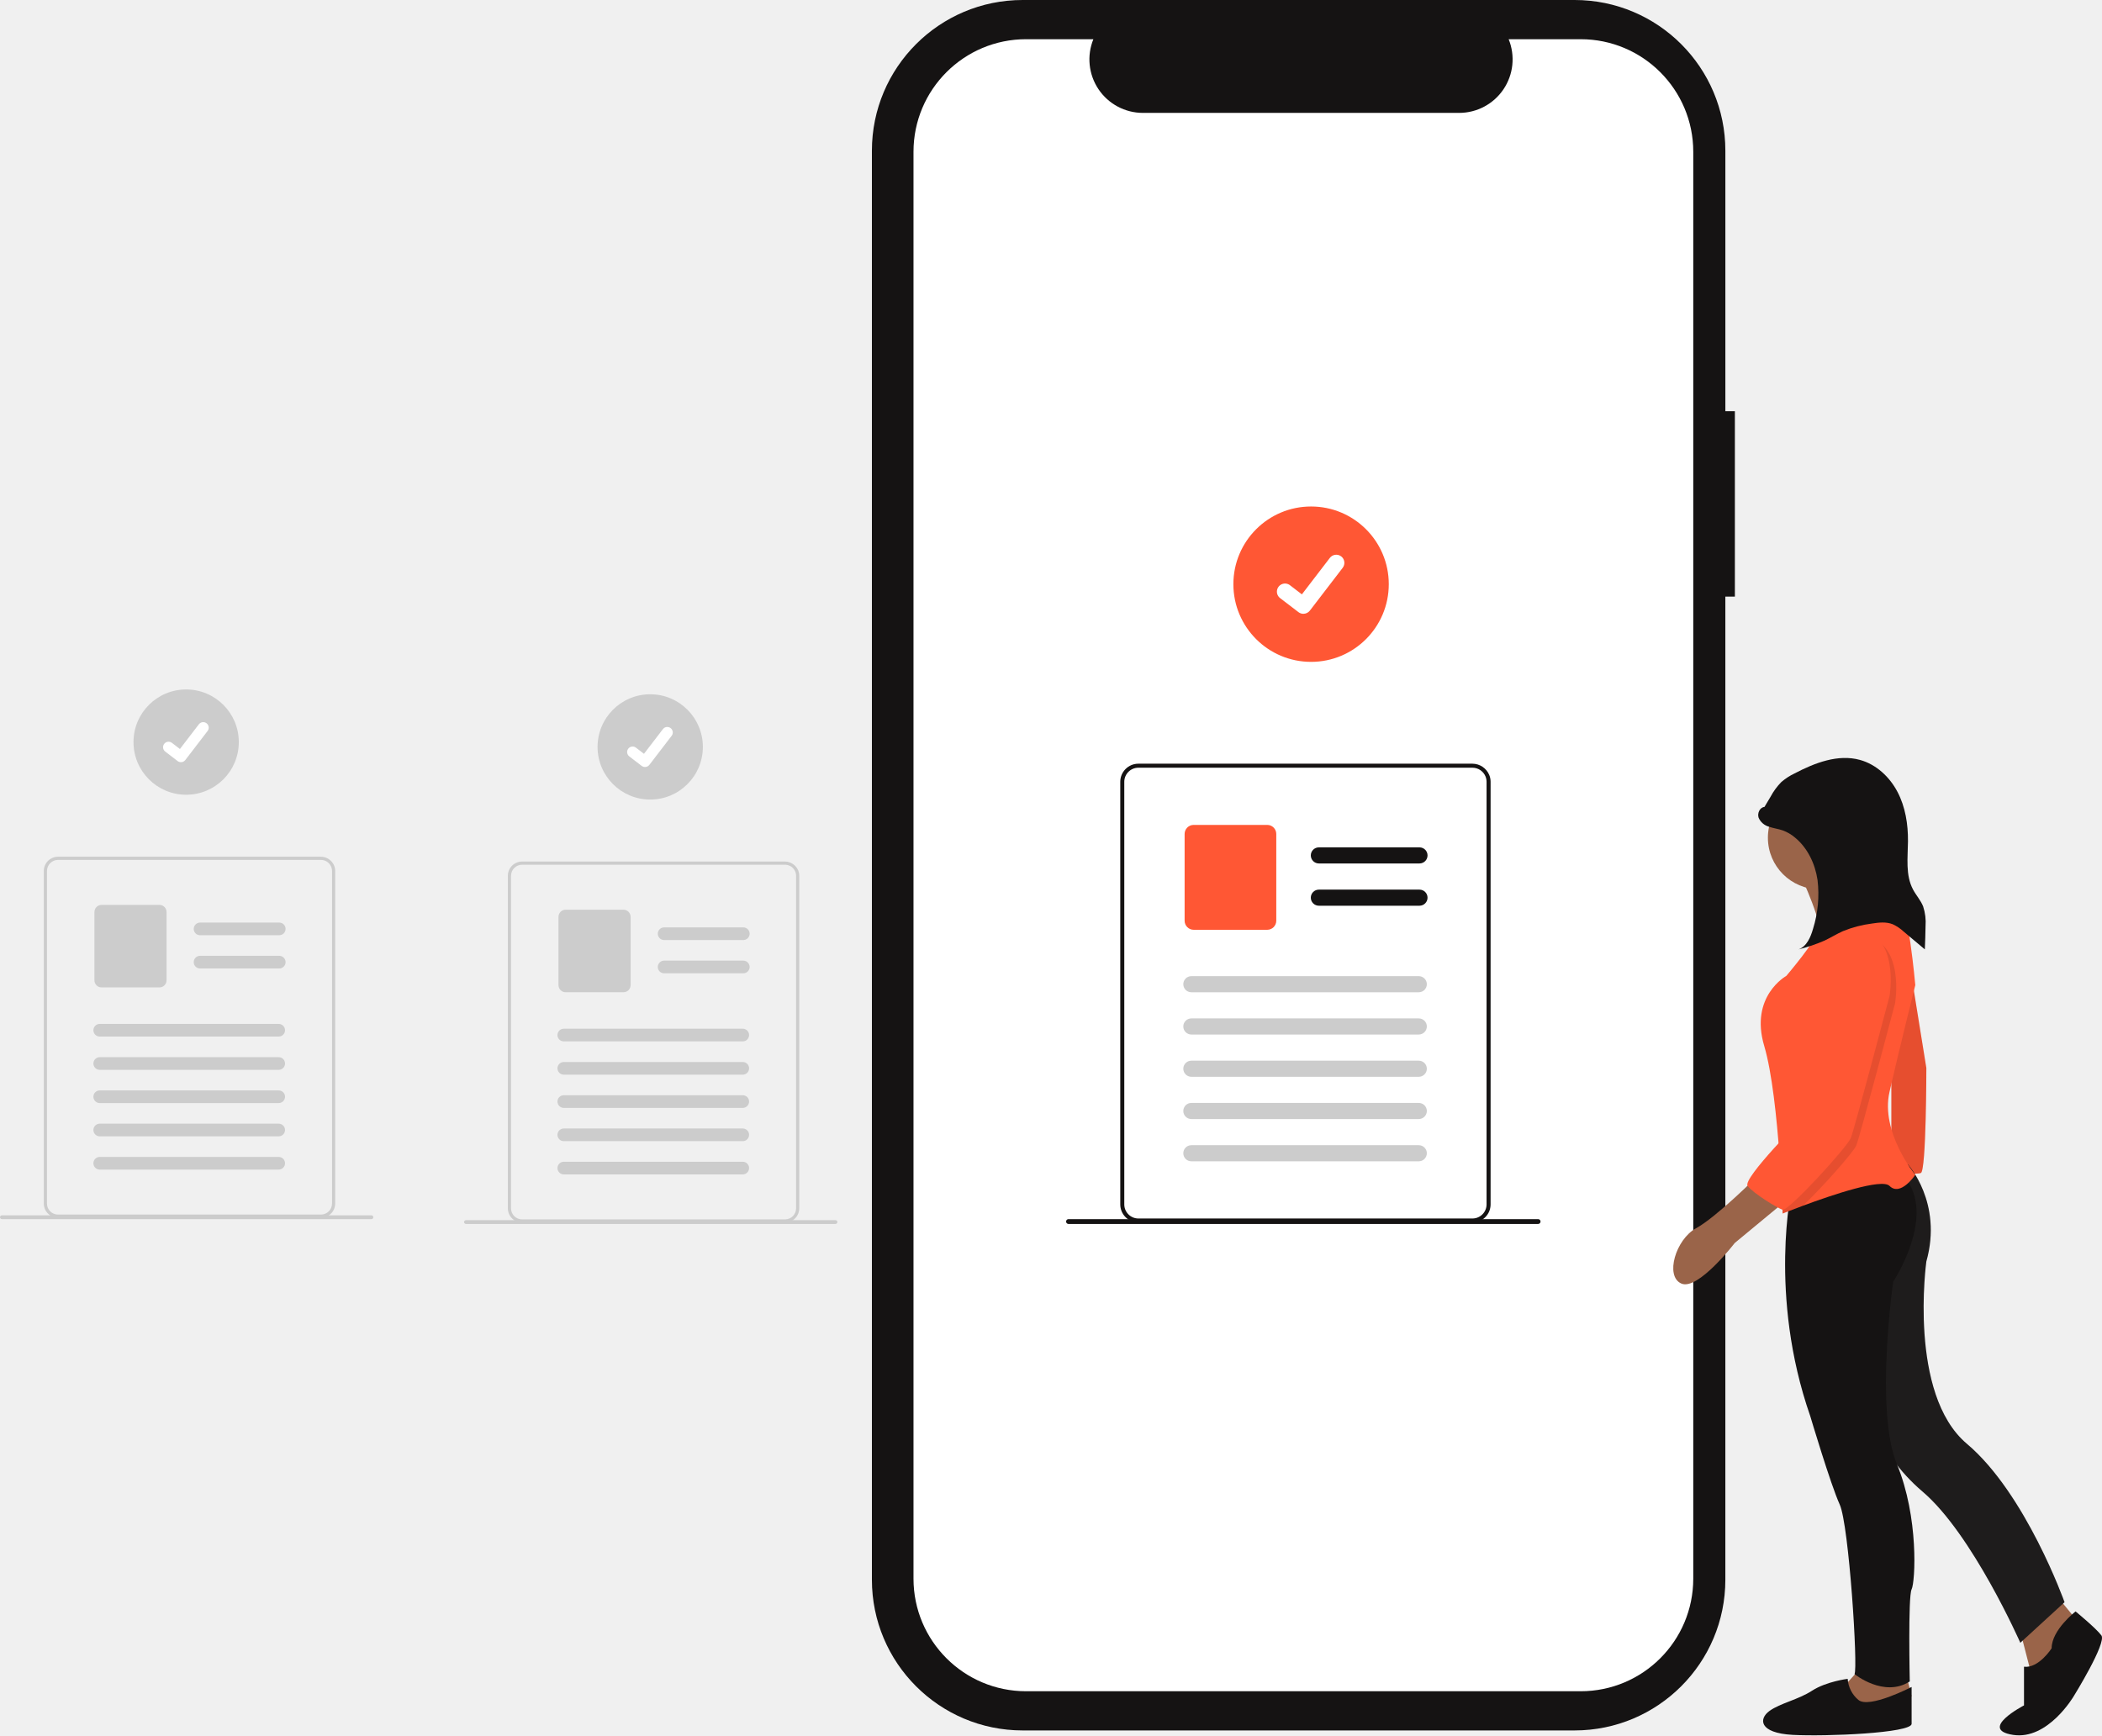
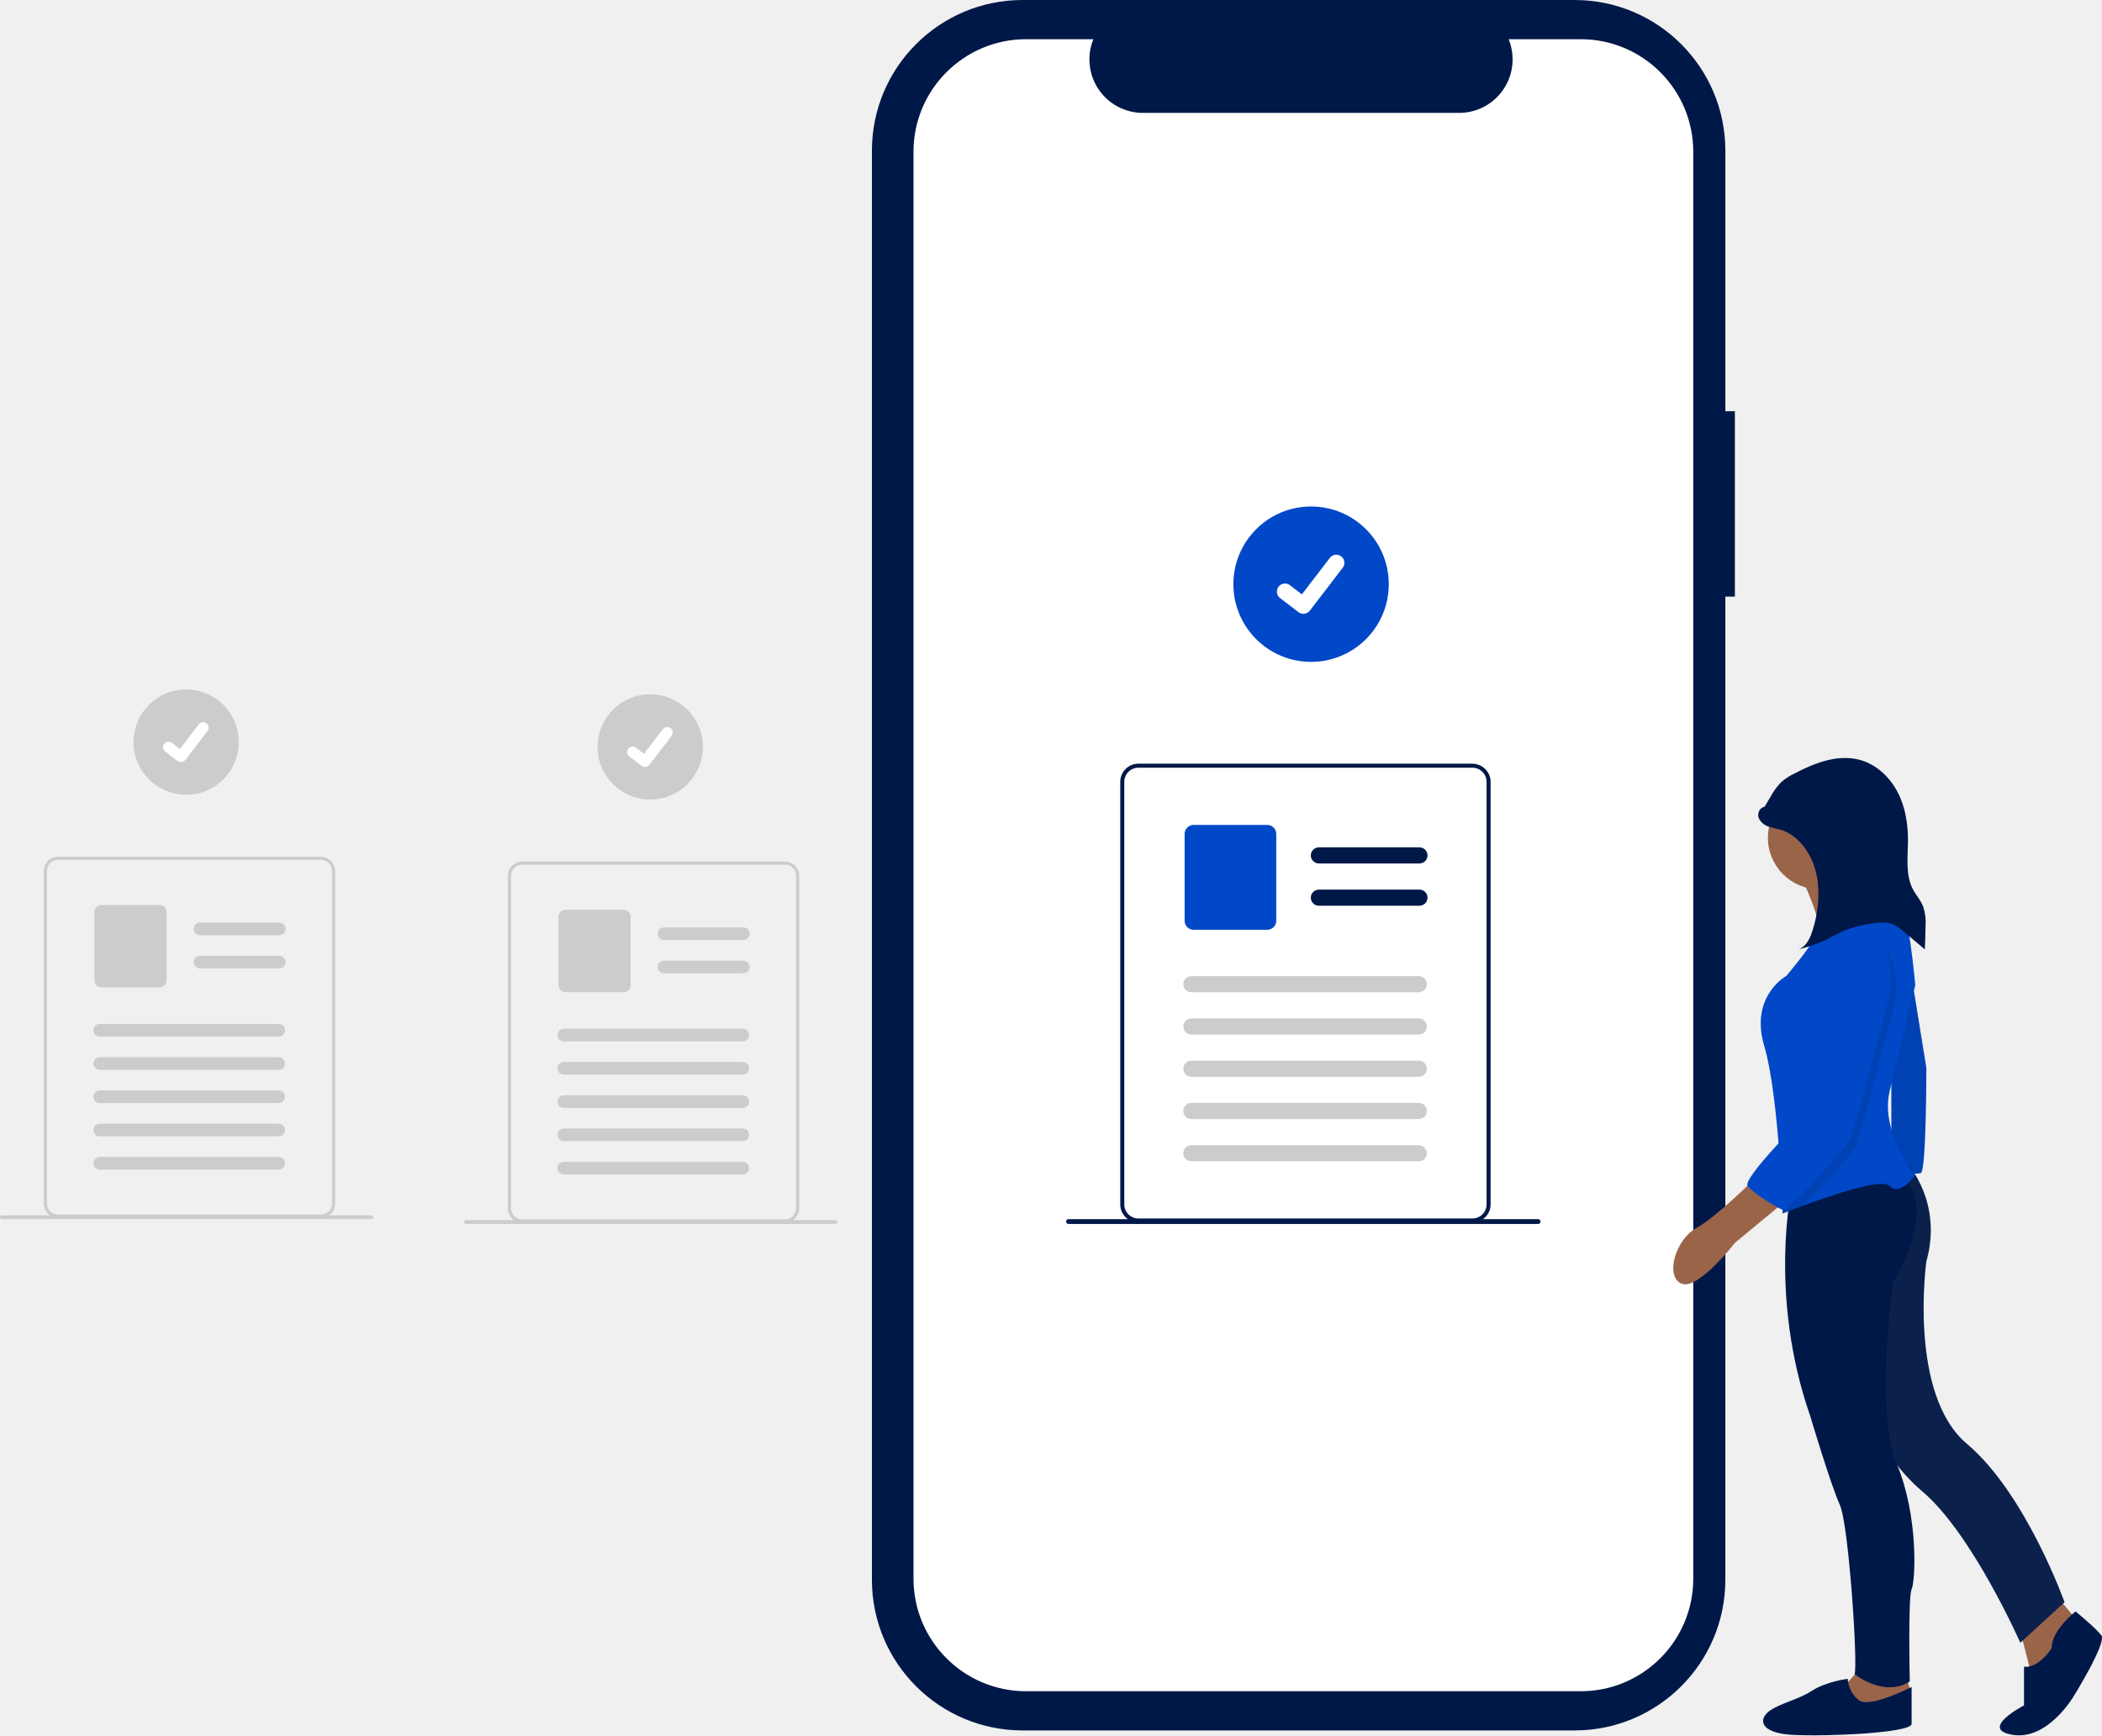
<svg xmlns="http://www.w3.org/2000/svg" width="800" height="660.552" viewBox="0 0 800 660.552">
  <g transform="translate(-489.636 -180.687)">
    <g transform="translate(821.473 180.687)">
-       <path d="M594.811,235.724h-3.622V136.578A57.378,57.378,0,0,0,533.81,79.2H323.748a57.378,57.378,0,0,0-57.378,57.378V680.505a57.378,57.378,0,0,0,57.378,57.378H533.806a57.378,57.378,0,0,0,57.378-57.378V306.3h3.627Z" transform="translate(-266.37 -79.2)" fill="#151313" />
+       <path d="M594.811,235.724h-3.622V136.578A57.378,57.378,0,0,0,533.81,79.2H323.748a57.378,57.378,0,0,0-57.378,57.378V680.505a57.378,57.378,0,0,0,57.378,57.378H533.806a57.378,57.378,0,0,0,57.378-57.378V306.3h3.627Z" transform="translate(-266.37 -79.2)" fill="#001848" />
      <path d="M537.78,95.686H510.362a20.359,20.359,0,0,1-18.85,28.048H371.164a20.359,20.359,0,0,1-18.851-28.048H326.707a42.852,42.852,0,0,0-42.852,42.852V681.674a42.852,42.852,0,0,0,42.852,42.852H537.772a42.852,42.852,0,0,0,42.851-42.851V138.539a42.852,42.852,0,0,0-42.845-42.852Z" transform="translate(-268.023 -80.762)" fill="#fff" />
    </g>
-     <path d="M532.879,426.451a6.966,6.966,0,0,0-6.37-4.262H399.355a6.9,6.9,0,0,0-6.893,6.893V589.943a6.9,6.9,0,0,0,6.893,6.893H526.513a6.9,6.9,0,0,0,6.893-6.893V429.081a6.768,6.768,0,0,0-.522-2.631Zm-1.008,163.492a5.369,5.369,0,0,1-5.362,5.362H399.355a5.363,5.363,0,0,1-5.362-5.36V429.082a5.369,5.369,0,0,1,5.362-5.362H526.513a5.389,5.389,0,0,1,4.977,3.373,5.969,5.969,0,0,1,.2.6,5.318,5.318,0,0,1,.183,1.384Z" transform="translate(523.536 49.193)" fill="#151313" />
-     <path d="M512.943,463.066h-38.3a3.064,3.064,0,1,1,0-6.128h38.3a3.064,3.064,0,0,1,0,6.128Z" transform="translate(516.937 46.294)" fill="#151313" />
-     <path d="M512.943,480.616h-38.3a3.064,3.064,0,1,1,0-6.128h38.3a3.064,3.064,0,0,1,0,6.128Z" transform="translate(516.937 44.83)" fill="#151313" />
-     <path d="M450.62,487.534h-27.99a3.451,3.451,0,0,1-3.447-3.447v-33.03a3.451,3.451,0,0,1,3.447-3.447h27.99a3.451,3.451,0,0,1,3.447,3.447v33.03a3.451,3.451,0,0,1-3.447,3.447Z" transform="translate(521.307 47.072)" fill="#ff5734" />
+     <path d="M532.879,426.451a6.966,6.966,0,0,0-6.37-4.262H399.355a6.9,6.9,0,0,0-6.893,6.893V589.943a6.9,6.9,0,0,0,6.893,6.893H526.513a6.9,6.9,0,0,0,6.893-6.893V429.081a6.768,6.768,0,0,0-.522-2.631Zm-1.008,163.492a5.369,5.369,0,0,1-5.362,5.362H399.355a5.363,5.363,0,0,1-5.362-5.36V429.082a5.369,5.369,0,0,1,5.362-5.362H526.513a5.389,5.389,0,0,1,4.977,3.373,5.969,5.969,0,0,1,.2.6,5.318,5.318,0,0,1,.183,1.384Z" transform="translate(523.536 49.193)" fill="#001848" />
+     <path d="M512.943,463.066h-38.3a3.064,3.064,0,1,1,0-6.128h38.3a3.064,3.064,0,0,1,0,6.128Z" transform="translate(516.937 46.294)" fill="#001848" />
+     <path d="M512.943,480.616h-38.3a3.064,3.064,0,1,1,0-6.128h38.3a3.064,3.064,0,0,1,0,6.128Z" transform="translate(516.937 44.83)" fill="#001848" />
+     <path d="M450.62,487.534h-27.99a3.451,3.451,0,0,1-3.447-3.447v-33.03a3.451,3.451,0,0,1,3.447-3.447h27.99a3.451,3.451,0,0,1,3.447,3.447v33.03a3.451,3.451,0,0,1-3.447,3.447Z" transform="translate(521.307 47.072)" fill="#0048c8" />
    <path d="M508.261,516.552H421.7a3.064,3.064,0,0,1,0-6.128h86.559a3.064,3.064,0,1,1,0,6.128Z" transform="translate(521.353 41.833)" fill="#ccc" />
    <path d="M508.261,534.1H421.7a3.064,3.064,0,0,1,0-6.128h86.559a3.064,3.064,0,0,1,0,6.128Z" transform="translate(521.353 40.369)" fill="#ccc" />
    <path d="M508.261,551.652H421.7a3.064,3.064,0,0,1,0-6.128h86.559a3.064,3.064,0,1,1,0,6.128Z" transform="translate(521.353 38.905)" fill="#ccc" />
    <path d="M508.261,569.2H421.7a3.064,3.064,0,0,1,0-6.128h86.559a3.064,3.064,0,1,1,0,6.128Z" transform="translate(521.353 37.441)" fill="#ccc" />
    <path d="M508.261,586.752H421.7a3.064,3.064,0,0,1,0-6.128h86.559a3.064,3.064,0,1,1,0,6.128Z" transform="translate(521.353 35.977)" fill="#ccc" />
-     <circle cx="29.571" cy="29.571" r="29.571" transform="translate(959.048 373.481)" fill="#ff5734" />
+     <circle cx="29.571" cy="29.571" r="29.571" transform="translate(959.048 373.481)" fill="#0048c8" />
    <path d="M467.584,357.9a3.067,3.067,0,0,1-1.845-.613l-.033-.025-6.95-5.316a3.088,3.088,0,1,1,3.758-4.9l4.5,3.452,10.637-13.877a3.087,3.087,0,0,1,4.328-.572h0l-.066.092.068-.092a3.091,3.091,0,0,1,.571,4.329l-12.511,16.315a3.089,3.089,0,0,1-2.456,1.2Z" transform="translate(518.107 56.431)" fill="#fff" />
-     <path d="M370.919,613.161H549.654a.917.917,0,0,0,0-1.833H370.919a.917.917,0,1,0,0,1.833Z" transform="translate(525.41 33.416)" fill="#151313" />
+     <path d="M370.919,613.161H549.654a.917.917,0,0,0,0-1.833H370.919a.917.917,0,1,0,0,1.833Z" transform="translate(525.41 33.416)" fill="#001848" />
    <g transform="translate(489.636 443.125)">
      <circle cx="20.038" cy="20.038" r="20.038" transform="translate(50.81)" fill="#ccc" />
      <path d="M256.508,317.994a2.079,2.079,0,0,1-1.25-.415l-.022-.017-4.709-3.606a2.092,2.092,0,1,1,2.545-3.322l3.05,2.34,7.208-9.4a2.092,2.092,0,0,1,2.933-.387h0l-.045.06.046-.06a2.094,2.094,0,0,1,.387,2.933l-8.478,11.058a2.093,2.093,0,0,1-1.665.817Z" transform="translate(-187.645 -290.312)" fill="#fff" />
      <path d="M310.674,362a5.483,5.483,0,0,0-5.012-3.354H205.607a5.426,5.426,0,0,0-5.423,5.423V490.641a5.426,5.426,0,0,0,5.423,5.423H305.662a5.431,5.431,0,0,0,5.423-5.423V364.066A5.325,5.325,0,0,0,310.674,362Zm-.793,128.645a4.225,4.225,0,0,1-4.216,4.216H205.607a4.216,4.216,0,0,1-4.216-4.216h0V364.066a4.225,4.225,0,0,1,4.216-4.216H305.662a4.24,4.24,0,0,1,3.917,2.658,4.685,4.685,0,0,1,.159.476,4.179,4.179,0,0,1,.145,1.089Z" transform="translate(-183.515 -294.974)" fill="#ccc" />
      <path d="M294.984,390.808H264.847a2.411,2.411,0,1,1,0-4.822h30.137a2.411,2.411,0,1,1,0,4.822Z" transform="translate(-188.707 -297.254)" fill="#ccc" />
      <path d="M294.984,404.618H264.847a2.411,2.411,0,1,1,0-4.822h30.137a2.411,2.411,0,1,1,0,4.822Z" transform="translate(-188.707 -298.406)" fill="#ccc" />
      <path d="M245.944,410.061H223.92a2.715,2.715,0,0,1-2.712-2.712v-25.99a2.715,2.715,0,0,1,2.712-2.712h22.024a2.716,2.716,0,0,1,2.712,2.712v25.99a2.715,2.715,0,0,1-2.712,2.712Z" transform="translate(-185.268 -296.642)" fill="#ccc" />
      <path d="M291.3,432.894H223.191a2.411,2.411,0,0,1,0-4.822H291.3a2.411,2.411,0,1,1,0,4.822Z" transform="translate(-185.233 -300.765)" fill="#ccc" />
      <path d="M291.3,446.708H223.191a2.411,2.411,0,0,1,0-4.822H291.3a2.411,2.411,0,1,1,0,4.822Z" transform="translate(-185.233 -301.917)" fill="#ccc" />
      <path d="M291.3,460.513H223.191a2.411,2.411,0,0,1,0-4.822H291.3a2.411,2.411,0,1,1,0,4.822Z" transform="translate(-185.233 -303.069)" fill="#ccc" />
      <path d="M291.3,474.326H223.191a2.411,2.411,0,0,1,0-4.822H291.3a2.411,2.411,0,1,1,0,4.822Z" transform="translate(-185.233 -304.221)" fill="#ccc" />
      <path d="M291.3,488.132H223.191a2.411,2.411,0,0,1,0-4.822H291.3a2.411,2.411,0,1,1,0,4.822Z" transform="translate(-185.233 -305.372)" fill="#ccc" />
      <path d="M182.723,509.015H323.359a.721.721,0,0,0,0-1.443H182.723a.721.721,0,0,0-.008,1.443Z" transform="translate(-181.998 -307.396)" fill="#ccc" />
    </g>
    <g transform="translate(666.252 444.959)">
      <circle cx="20.038" cy="20.038" r="20.038" transform="translate(50.81)" fill="#ccc" />
      <path d="M676.508,317.994a2.079,2.079,0,0,1-1.25-.415l-.022-.017-4.709-3.606a2.092,2.092,0,1,1,2.545-3.322l3.05,2.34,7.208-9.4a2.092,2.092,0,0,1,2.933-.387h0l-.045.06.046-.06a2.094,2.094,0,0,1,.387,2.933l-8.478,11.058a2.092,2.092,0,0,1-1.664.817Z" transform="translate(-607.645 -290.312)" fill="#fff" />
      <path d="M730.674,362a5.483,5.483,0,0,0-5.012-3.354H625.607a5.426,5.426,0,0,0-5.424,5.423V490.641a5.426,5.426,0,0,0,5.424,5.423H725.662a5.431,5.431,0,0,0,5.423-5.423V364.066a5.323,5.323,0,0,0-.411-2.07Zm-.793,128.645a4.225,4.225,0,0,1-4.216,4.216H625.607a4.216,4.216,0,0,1-4.216-4.216h0V364.066a4.225,4.225,0,0,1,4.216-4.216H725.663a4.24,4.24,0,0,1,3.917,2.658,4.675,4.675,0,0,1,.159.476,4.174,4.174,0,0,1,.145,1.089Z" transform="translate(-603.515 -294.974)" fill="#ccc" />
      <path d="M714.984,390.808H684.847a2.411,2.411,0,0,1,0-4.822h30.137a2.411,2.411,0,0,1,0,4.822Z" transform="translate(-608.707 -297.254)" fill="#ccc" />
      <path d="M714.984,404.618H684.847a2.411,2.411,0,0,1,0-4.822h30.136a2.411,2.411,0,0,1,0,4.822Z" transform="translate(-608.707 -298.406)" fill="#ccc" />
      <path d="M665.944,410.061H643.92a2.715,2.715,0,0,1-2.712-2.712v-25.99a2.715,2.715,0,0,1,2.712-2.712h22.024a2.716,2.716,0,0,1,2.712,2.712v25.99A2.715,2.715,0,0,1,665.944,410.061Z" transform="translate(-605.268 -296.642)" fill="#ccc" />
      <path d="M711.3,432.894H643.191a2.411,2.411,0,0,1,0-4.822H711.3a2.411,2.411,0,0,1,0,4.822Z" transform="translate(-605.233 -300.765)" fill="#ccc" />
      <path d="M711.3,446.708H643.191a2.411,2.411,0,0,1,0-4.822H711.3a2.411,2.411,0,0,1,0,4.822Z" transform="translate(-605.233 -301.917)" fill="#ccc" />
      <path d="M711.3,460.513H643.191a2.411,2.411,0,0,1,0-4.822H711.3a2.411,2.411,0,0,1,0,4.822Z" transform="translate(-605.233 -303.069)" fill="#ccc" />
      <path d="M711.3,474.326H643.191a2.411,2.411,0,0,1,0-4.822H711.3a2.411,2.411,0,0,1,0,4.822Z" transform="translate(-605.233 -304.221)" fill="#ccc" />
      <path d="M711.3,488.132H643.191a2.411,2.411,0,0,1,0-4.822H711.3a2.411,2.411,0,0,1,0,4.822Z" transform="translate(-605.233 -305.372)" fill="#ccc" />
      <path d="M602.723,509.015H743.359a.721.721,0,0,0,0-1.443H602.723a.721.721,0,0,0-.008,1.443Z" transform="translate(-601.998 -307.396)" fill="#ccc" />
    </g>
    <g transform="translate(1126.458 469.202)">
      <path d="M748.5,331.22s8.765,18.582,7.363,24.192a15.357,15.357,0,0,0,1.052,10.167l16.128-.7L788.119,350.5s-22.789-15.775-21.387-23.491S748.5,331.22,748.5,331.22Z" transform="translate(-699.856 -286.132)" fill="#9a6449" />
-       <path d="M803.811,376.12l7.012,43.476s0,39.268-2.1,39.969-11.219,0-11.219,0V415.389l2.805-38.567Z" transform="translate(-714.496 -301.582)" fill="#ff5734" />
+       <path d="M803.811,376.12l7.012,43.476s0,39.268-2.1,39.969-11.219,0-11.219,0V415.389l2.805-38.567Z" transform="translate(-714.496 -301.582)" fill="#0048c8" />
      <path d="M803.811,376.12l7.012,43.476s0,39.268-2.1,39.969-11.219,0-11.219,0V415.389l2.805-38.567Z" transform="translate(-714.496 -301.582)" opacity="0.1" />
      <path d="M706,635.025l5.61,21.738,8.414-6.311,7.713-17.53L717.921,621Z" transform="translate(-574.613 -305.243)" fill="#9a6449" />
-       <path d="M885.212,733.12s-9.115,7.012-9.115,14.025c0,0-4.908,7.713-10.518,7.012v14.726S848.048,778,861.371,780.1s23.14-14.726,23.14-14.726,12.622-20.335,10.518-23.14S885.212,733.12,885.212,733.12Z" transform="translate(-732.087 -408.247)" fill="#151313" />
-       <path d="M798.381,490.312s13.377,14.534,7.065,36.971c0,0-7.012,50.488,15.427,69.42s37.164,60.3,37.164,60.3l-16.829,15.427s-18.231-41.372-37.164-57.5-21.036-34.36-21.036-34.36V516.768L779.5,490.12Z" transform="translate(-709.118 -335.643)" fill="#151313" />
+       <path d="M885.212,733.12s-9.115,7.012-9.115,14.025c0,0-4.908,7.713-10.518,7.012v14.726S848.048,778,861.371,780.1s23.14-14.726,23.14-14.726,12.622-20.335,10.518-23.14S885.212,733.12,885.212,733.12Z" transform="translate(-732.087 -408.247)" fill="#001848" />
+       <path d="M798.381,490.312s13.377,14.534,7.065,36.971c0,0-7.012,50.488,15.427,69.42s37.164,60.3,37.164,60.3l-16.829,15.427s-18.231-41.372-37.164-57.5-21.036-34.36-21.036-34.36V516.768L779.5,490.12Z" transform="translate(-709.118 -335.643)" fill="#001848" />
      <path d="M798.381,490.312s13.377,14.534,7.065,36.971c0,0-7.012,50.488,15.427,69.42s37.164,60.3,37.164,60.3l-16.829,15.427s-18.231-41.372-37.164-57.5-21.036-34.36-21.036-34.36V516.768L779.5,490.12Z" transform="translate(-709.118 -335.643)" fill="#6f6f6f" opacity="0.1" />
      <path d="M618.012,664,611,671.713l2.805,6.311,8.415,2.805,14.726-5.61-2.1-8.415Z" transform="translate(-546.228 -318.09)" fill="#9a6449" />
-       <path d="M784.415,772.8s-16.225,8.415-20.282,4.909a11.377,11.377,0,0,1-4.045-8.007s-8.124,1-13.532,4.5-12.065,4.722-16.225,7.713-4.056,8.414,8.789,9.115,45.3-.7,45.3-4.208Z" transform="translate(-693.698 -419.178)" fill="#151313" />
-       <path d="M742.407,501.327S733.291,542,749.418,588.28c0,0,7.713,25.947,11.219,33.658s7.013,62.408,5.612,64.512c0,0,11.219,9.115,21.036,2.8,0,0-.7-32.256.7-35.06s2.805-27.348-5.61-47.683-1.4-69.42-1.4-69.42,16.823-25.245,4.2-39.972Z" transform="translate(-697.269 -337.734)" fill="#151313" />
+       <path d="M784.415,772.8s-16.225,8.415-20.282,4.909a11.377,11.377,0,0,1-4.045-8.007s-8.124,1-13.532,4.5-12.065,4.722-16.225,7.713-4.056,8.414,8.789,9.115,45.3-.7,45.3-4.208Z" transform="translate(-693.698 -419.178)" fill="#001848" />
+       <path d="M742.407,501.327S733.291,542,749.418,588.28c0,0,7.713,25.947,11.219,33.658s7.013,62.408,5.612,64.512c0,0,11.219,9.115,21.036,2.8,0,0-.7-32.256.7-35.06s2.805-27.348-5.61-47.683-1.4-69.42-1.4-69.42,16.823-25.245,4.2-39.972Z" transform="translate(-697.269 -337.734)" fill="#001848" />
      <circle cx="19.634" cy="19.634" r="19.634" transform="translate(36.022 10.728)" fill="#9a6449" />
-       <path d="M785.433,451.6s-5.61,8.415-9.817,4.208c-2.966-2.966-21.955,3.478-32.911,7.538-4.586,1.7-7.763,2.98-7.763,2.98s-.3-9.718-1.192-22.025c-1.024-14.123-2.819-31.668-5.82-41.783-5.61-18.933,8.415-26.646,8.415-26.646s11.921-14.023,11.222-16.128,31.554-12.622,31.554-12.622c3.506.7,6.311,32.256,6.311,32.256s-6.311,25.244-9.817,40.671S785.433,451.6,785.433,451.6Z" transform="translate(-693.313 -292.919)" fill="#ff5734" />
+       <path d="M785.433,451.6s-5.61,8.415-9.817,4.208c-2.966-2.966-21.955,3.478-32.911,7.538-4.586,1.7-7.763,2.98-7.763,2.98s-.3-9.718-1.192-22.025c-1.024-14.123-2.819-31.668-5.82-41.783-5.61-18.933,8.415-26.646,8.415-26.646s11.921-14.023,11.222-16.128,31.554-12.622,31.554-12.622c3.506.7,6.311,32.256,6.311,32.256s-6.311,25.244-9.817,40.671S785.433,451.6,785.433,451.6Z" transform="translate(-693.313 -292.919)" fill="#0048c8" />
      <path d="M710.944,497.12s-15.427,15.427-23.14,19.634-11.921,18.231-5.61,21.036,20.335-15.427,20.335-15.427l20.335-16.829Z" transform="translate(-679.129 -337.734)" fill="#9a6449" />
-       <path d="M727.635,288.453c-1.794.16-2.819,2.419-2.24,4.124a6.062,6.062,0,0,0,3.942,3.416c1.7.6,3.516.8,5.217,1.391a15.355,15.355,0,0,1,4.638,2.693c4.846,3.969,7.717,10.017,8.63,16.215a44.468,44.468,0,0,1-1.719,18.573c-.914,3.191-2.4,6.689-5.522,7.822a62.03,62.03,0,0,0,9.959-3.377c2.358-1.111,4.572-2.517,6.956-3.572a43.61,43.61,0,0,1,11.01-2.888c2.654-.414,5.46-.731,7.953.273a15.987,15.987,0,0,1,4.169,2.811l8.02,6.738q.21-4.394.277-8.793a19.547,19.547,0,0,0-.911-7.541c-.928-2.34-2.688-4.247-3.866-6.471-2.916-5.5-1.965-12.131-1.911-18.358.056-6.447-.981-13.018-3.966-18.733s-8.081-10.5-14.3-12.212c-8.378-2.308-17.212,1.124-24.911,5.15a22.6,22.6,0,0,0-5.024,3.27,24.417,24.417,0,0,0-4.084,5.569l-3.815,6.389" transform="translate(-692.904 -269.82)" fill="#151313" />
+       <path d="M727.635,288.453c-1.794.16-2.819,2.419-2.24,4.124a6.062,6.062,0,0,0,3.942,3.416c1.7.6,3.516.8,5.217,1.391a15.355,15.355,0,0,1,4.638,2.693c4.846,3.969,7.717,10.017,8.63,16.215a44.468,44.468,0,0,1-1.719,18.573c-.914,3.191-2.4,6.689-5.522,7.822a62.03,62.03,0,0,0,9.959-3.377c2.358-1.111,4.572-2.517,6.956-3.572a43.61,43.61,0,0,1,11.01-2.888c2.654-.414,5.46-.731,7.953.273a15.987,15.987,0,0,1,4.169,2.811l8.02,6.738q.21-4.394.277-8.793a19.547,19.547,0,0,0-.911-7.541c-.928-2.34-2.688-4.247-3.866-6.471-2.916-5.5-1.965-12.131-1.911-18.358.056-6.447-.981-13.018-3.966-18.733s-8.081-10.5-14.3-12.212c-8.378-2.308-17.212,1.124-24.911,5.15a22.6,22.6,0,0,0-5.024,3.27,24.417,24.417,0,0,0-4.084,5.569l-3.815,6.389" transform="translate(-692.904 -269.82)" fill="#001848" />
      <path d="M780.766,392.064s-13.323,50.488-14.725,53.994c-1.01,2.517-12.889,15.911-20.286,22.966-4.586,1.7-7.763,2.977-7.763,2.977s-.3-9.721-1.193-22.025c5.708-6.334,11.711-12.334,11.711-12.334s6.311-38.567,5.61-53.294,14.025-18.231,14.025-18.231C784.973,368.223,780.766,392.064,780.766,392.064Z" transform="translate(-696.36 -298.593)" opacity="0.1" />
-       <path d="M760.816,362.12s-14.726,3.506-14.025,18.231-5.61,53.294-5.61,53.294-23.841,23.841-21.738,26.646,11.117,8.319,13.272,9.068,24.6-23.8,26-27.3,14.726-53.993,14.726-53.993S777.645,364.224,760.816,362.12Z" transform="translate(-691.135 -297.399)" fill="#ff5734" />
+       <path d="M760.816,362.12s-14.726,3.506-14.025,18.231-5.61,53.294-5.61,53.294-23.841,23.841-21.738,26.646,11.117,8.319,13.272,9.068,24.6-23.8,26-27.3,14.726-53.993,14.726-53.993S777.645,364.224,760.816,362.12Z" transform="translate(-691.135 -297.399)" fill="#0048c8" />
    </g>
  </g>
</svg>
